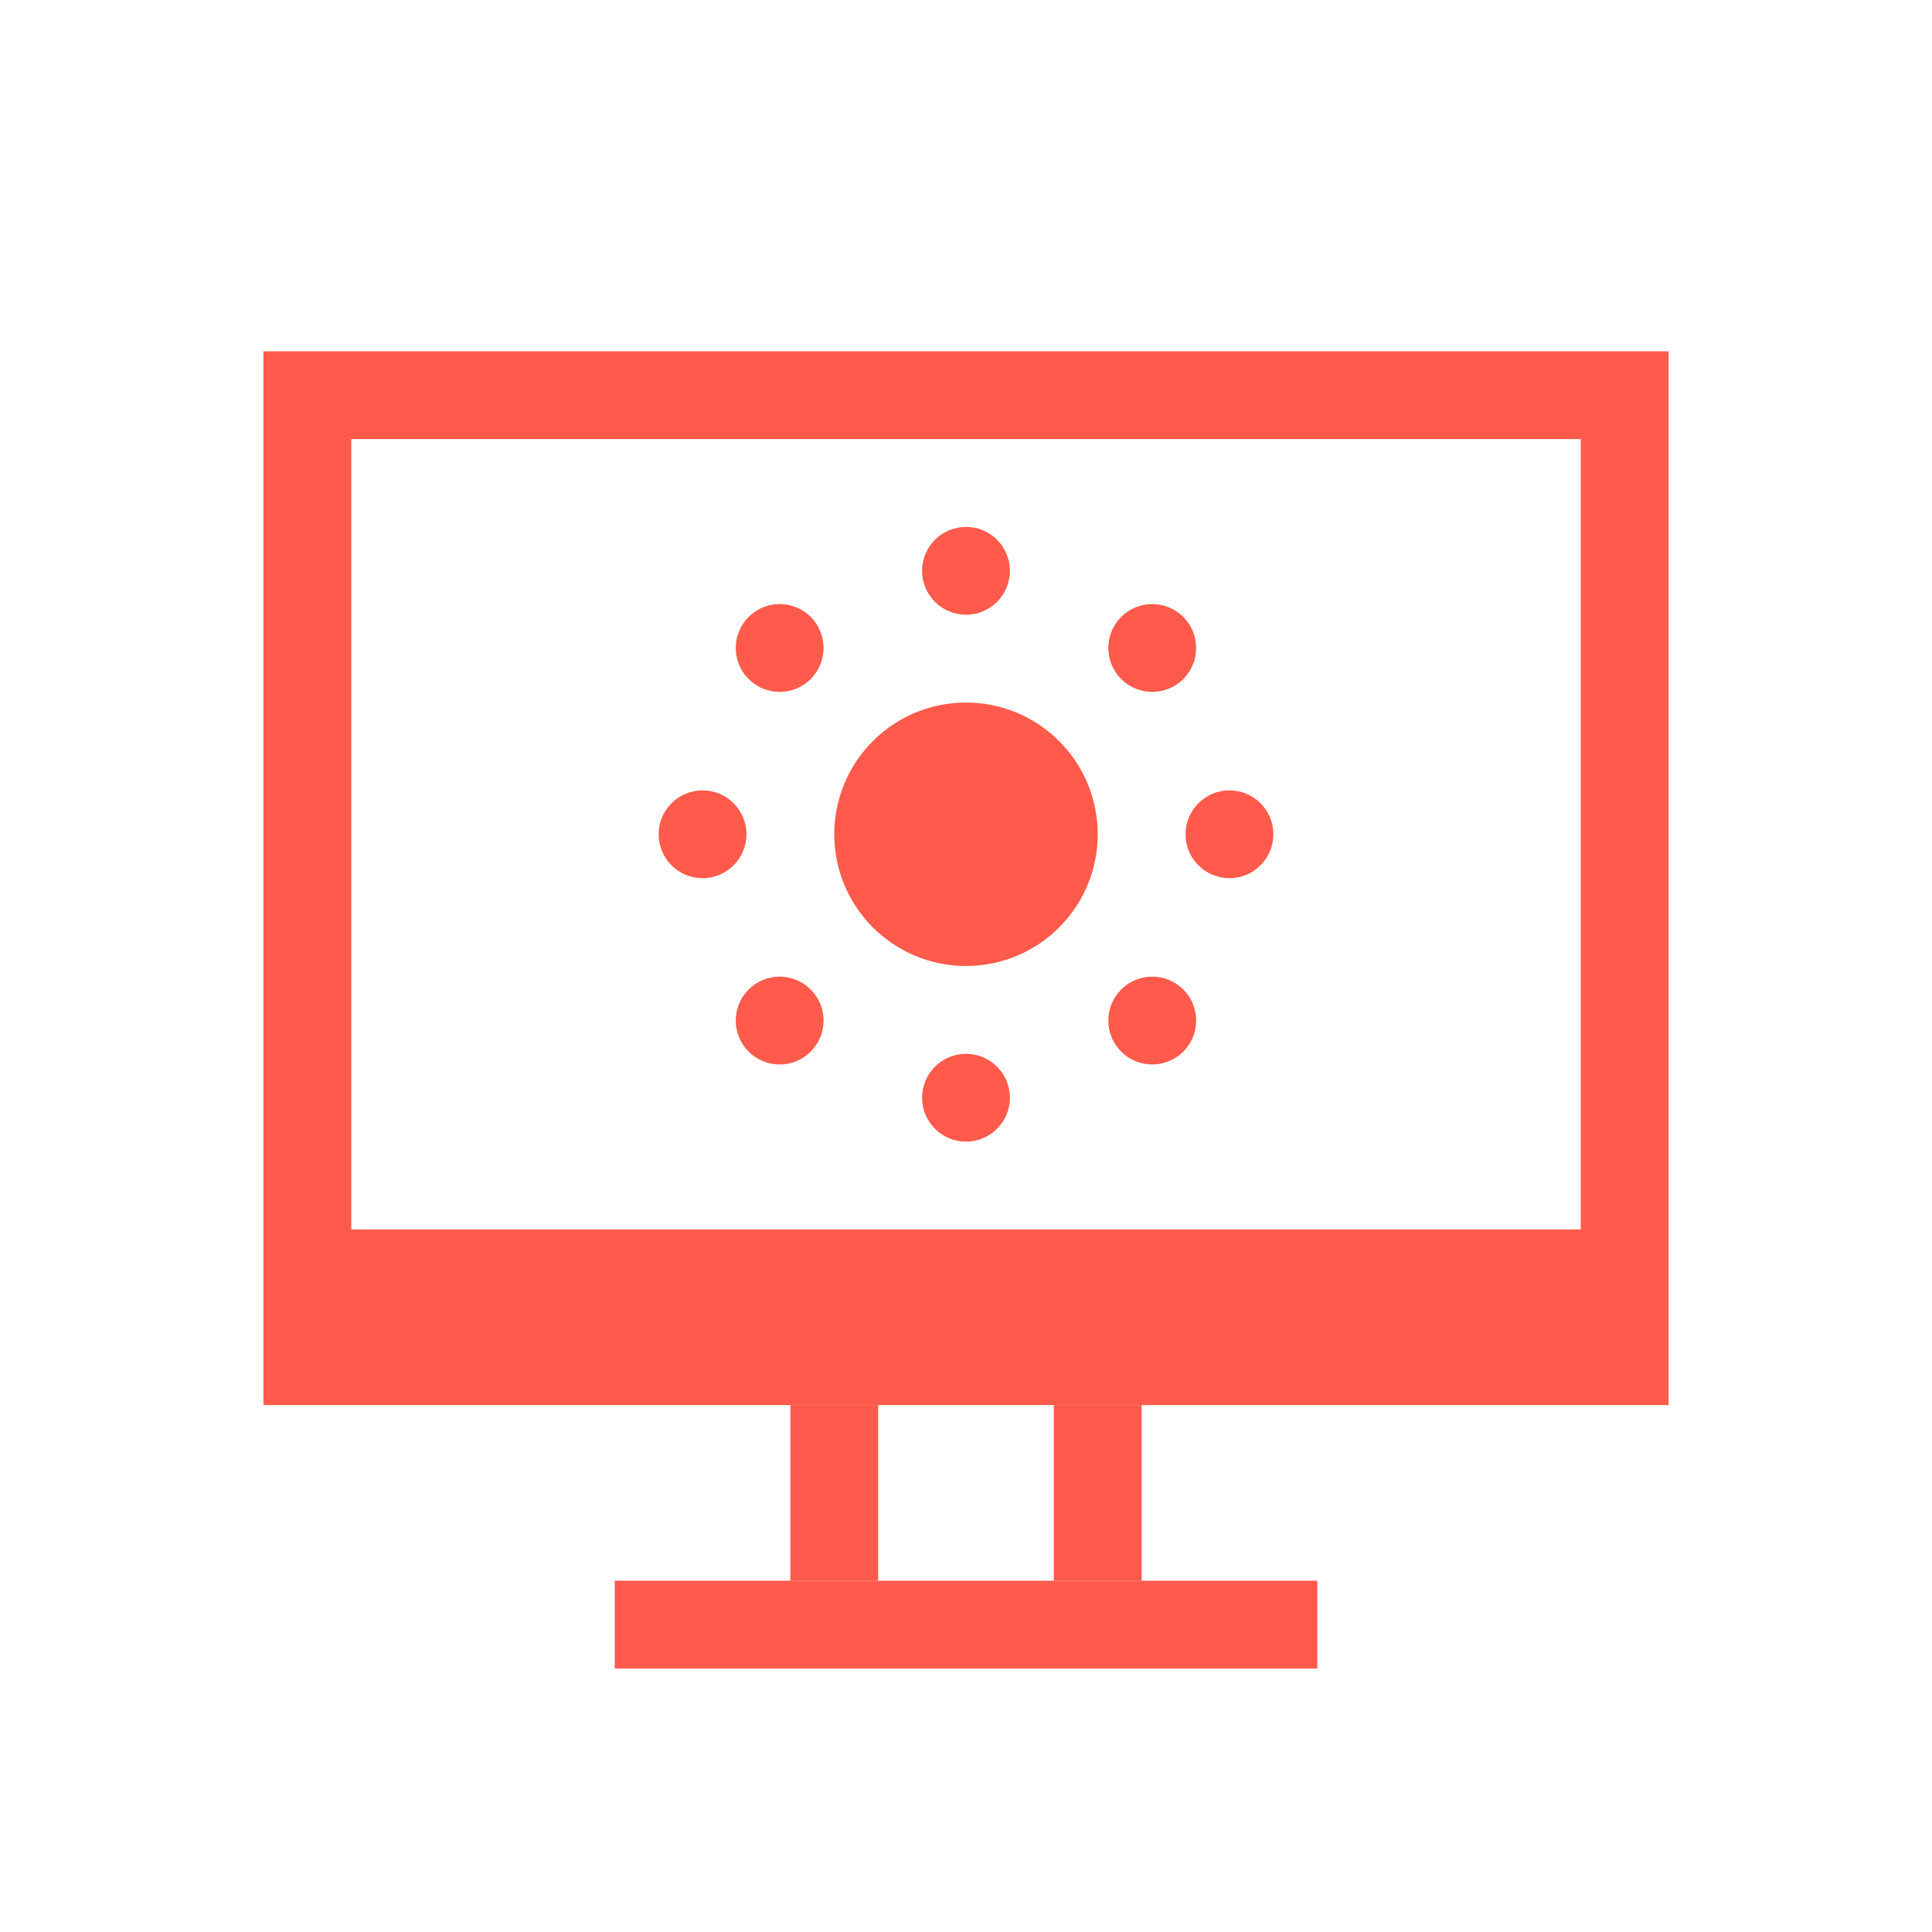
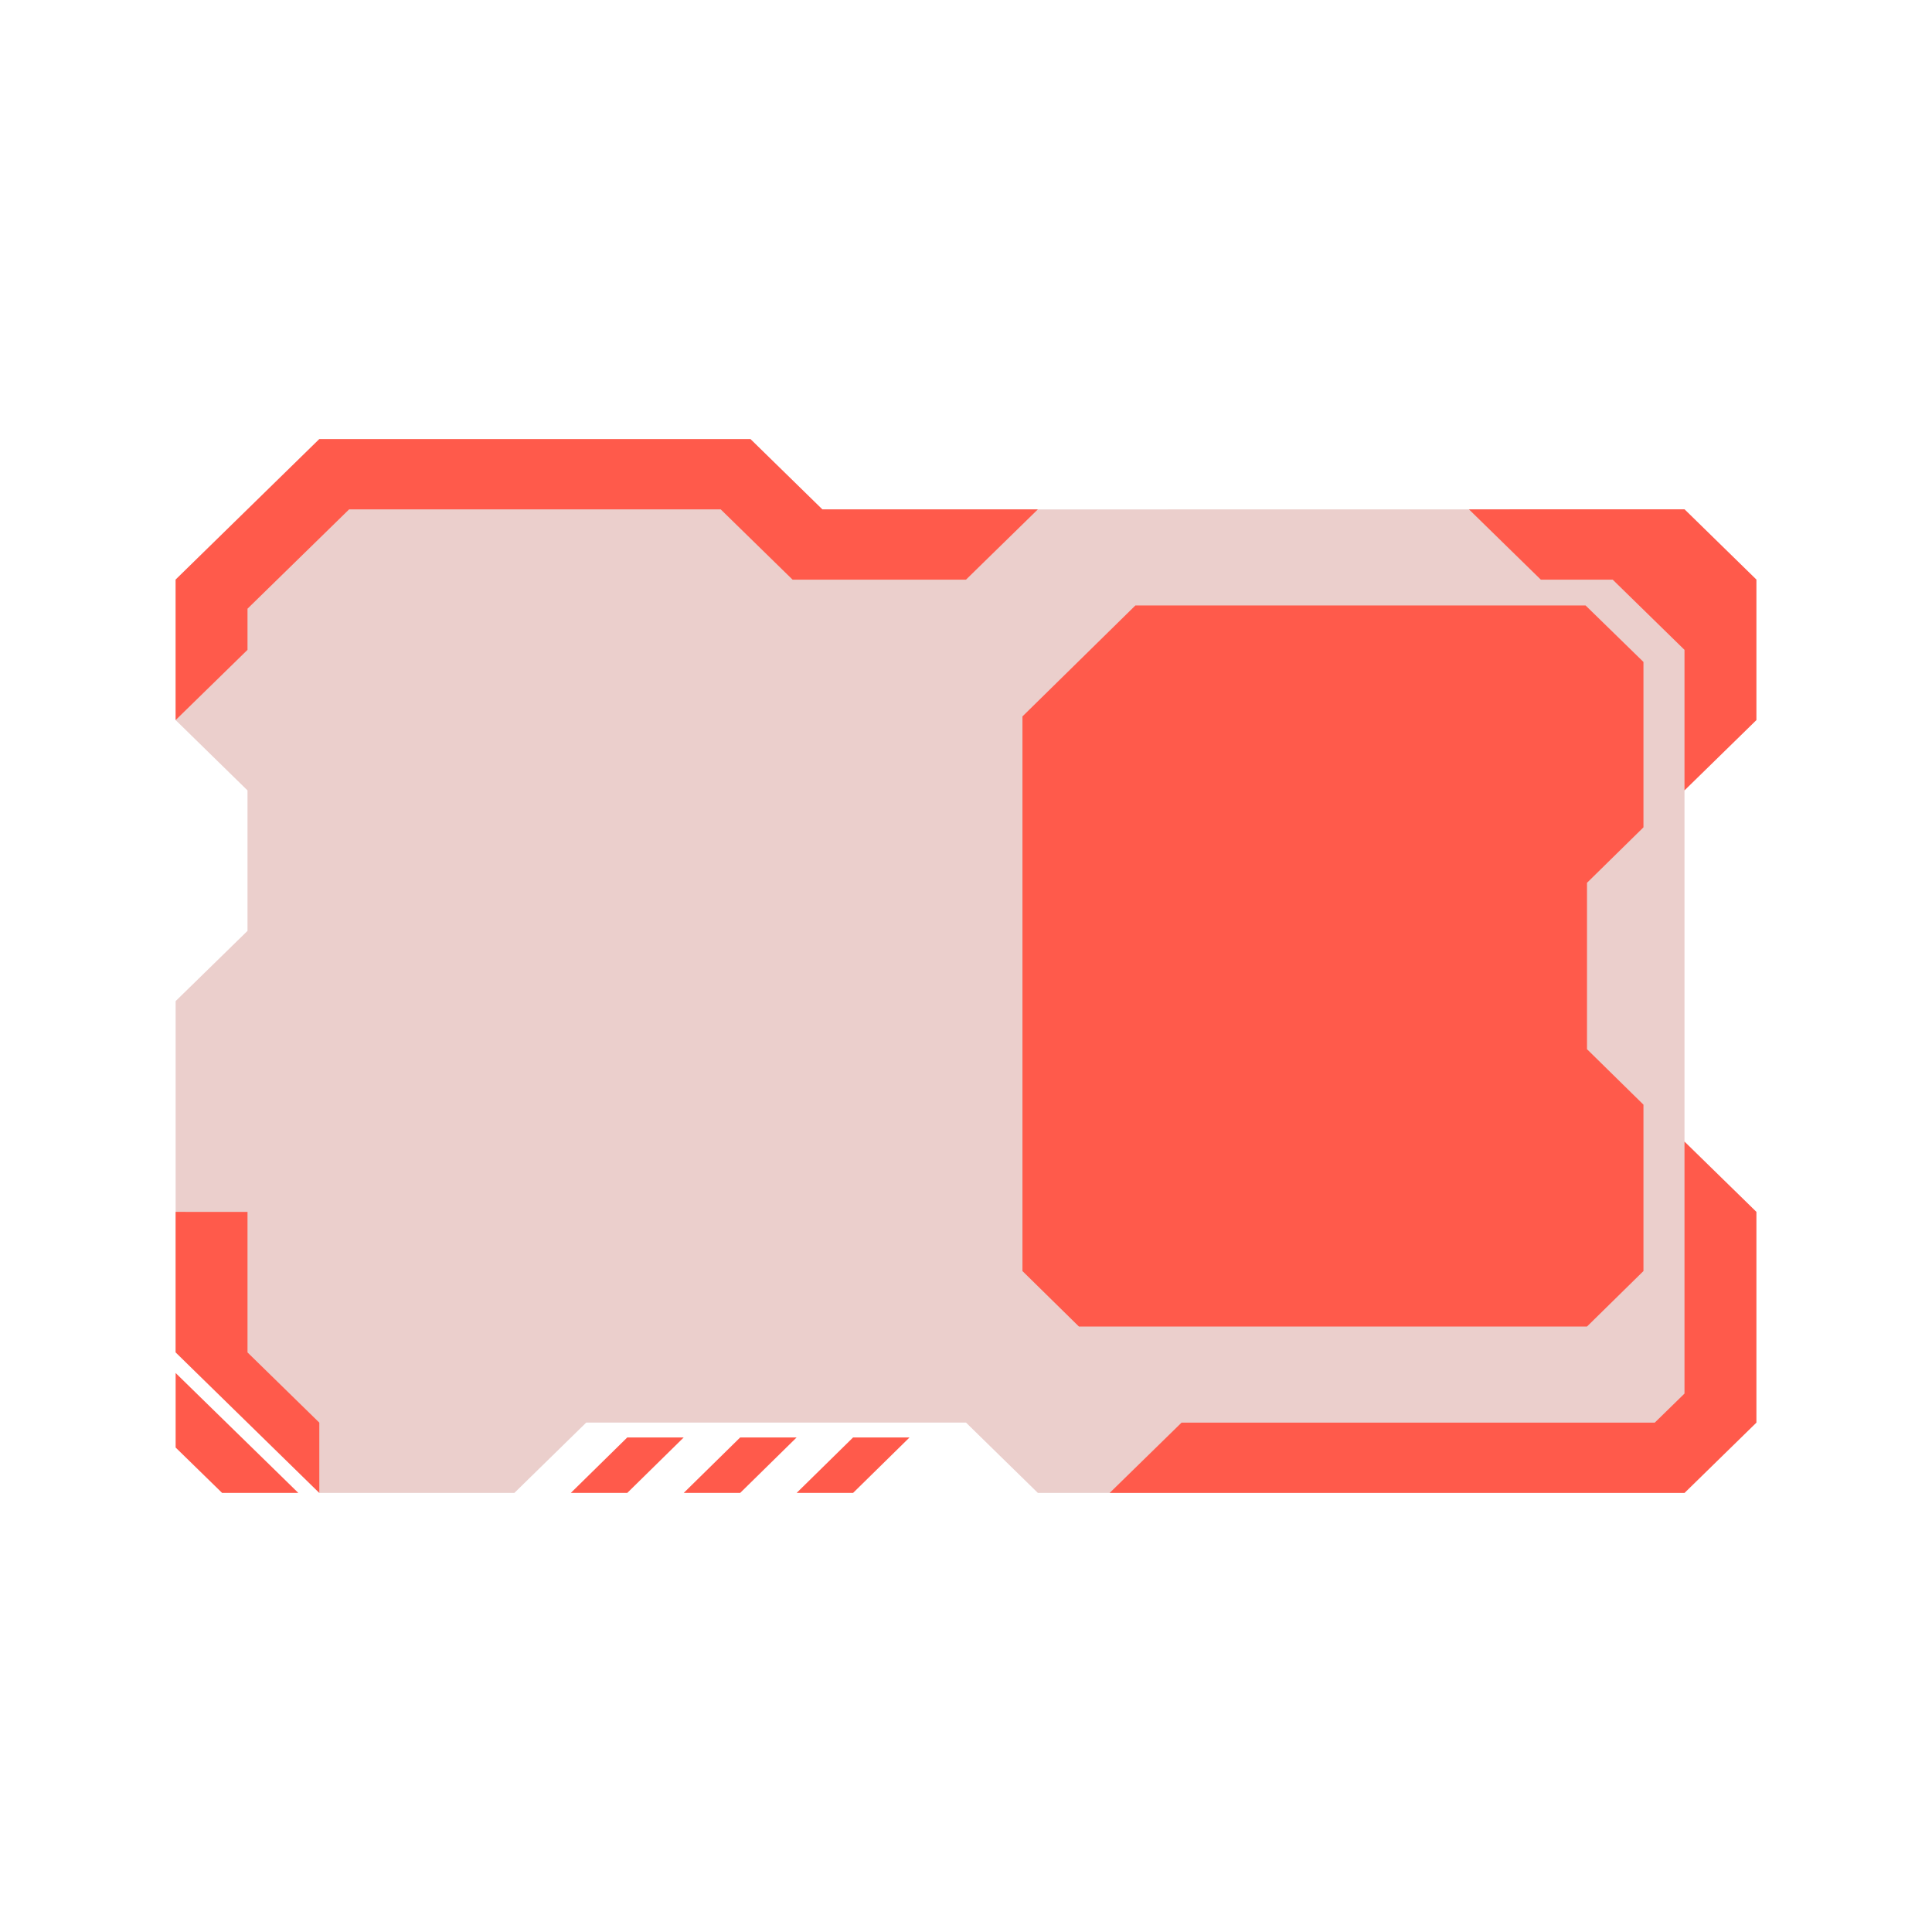
<svg xmlns="http://www.w3.org/2000/svg" id="svg" version="1.1" viewBox="0 0 22 22">
  <defs id="defs9">
    <style id="current-color-scheme" type="text/css">.ColorScheme-Text {
        color:#7B7C7E;
      }
      .ColorScheme-Background{
        color:#EFF0F1;
      }
      .ColorScheme-Highlight{
        color:#3DAEE6;
      }
      .ColorScheme-ViewText {
        color:#7B7C7E;
      }
      .ColorScheme-ViewBackground{
        color:#FCFCFC;
      }
      .ColorScheme-ViewHover {
        color:#3DAEE6;
      }
      .ColorScheme-ViewFocus{
        color:#1E92FF;
      }
      .ColorScheme-ButtonText {
        color:#7B7C7E;
      }
      .ColorScheme-ButtonBackground{
        color:#EFF0F1;
      }
      .ColorScheme-ButtonHover {
        color:#3DAEE6;
      }
      .ColorScheme-ButtonFocus{
        color:#1E92FF;
      }</style>
    <style type="text/css" id="style3">.ColorScheme-Text { color:#dedede; } .ColorScheme-Highlight { color:#5294e2; } .ColorScheme-ButtonBackground { color:#dedede; }</style>
    <style type="text/css" id="style5" />
    <style type="text/css" id="style7">.ColorScheme-Text {
            color:#232629;
        }
        .ColorScheme-Background {
            color:#eff0f1;
        }
        .ColorScheme-ViewBackground {
            color:#fcfcfc;
        }
        .ColorScheme-ButtonFocus {
            color:#3daee9;
        }
        .ColorScheme-PositiveText {
            color:#27ae60;
        }
        .ColorScheme-NeutralText {
            color:#f67400;
        }
        .ColorScheme-NegativeText {
            color:#da4453;
        }</style>
  </defs>
-   <g id="video-display-brightness" transform="translate(-40)">
-     <rect x="38" y="-34" width="32" height="32" fill-opacity="0" id="rect13" />
-     <g transform="translate(-10,-23)" fill="#fbfbfb" id="g25" style="fill:#ff5a4b;fill-opacity:1">
-       <path d="m53-5v17h22v-17zm1 1h20v14h-20z" id="path15" style="fill:#ff5a4b;fill-opacity:1" />
-       <g transform="matrix(1 0 0 1.5 3 -6.9067)" id="g21" style="fill:#ff5a4b;fill-opacity:1">
-         <rect x="59" y="12.604" width="1" height="2" id="rect17" style="fill:#ff5a4b;fill-opacity:1" />
-         <rect x="62" y="12.604" width="1" height="2" id="rect19" style="fill:#ff5a4b;fill-opacity:1" />
-       </g>
-       <rect x="58" y="15" width="12" height="1" id="rect23" style="fill:#ff5a4b;fill-opacity:1" />
-     </g>
-     <g transform="translate(.5)" fill="#fbfbfb" id="g49" style="fill:#ff5a4b;fill-opacity:1">
-       <g transform="translate(-.5)" id="g31" style="fill:#ff5a4b;fill-opacity:1">
-         <path d="m55.23-22.733a3 3 0 0 1 0.27 1.233 3 3 0 0 1-3 3 3 3 0 0 1-1.23-0.267 3 3 0 0 0 2.731 1.767 3 3 0 0 0 3-3 3 3 0 0 0-1.77-2.733z" id="path27" style="fill:#ff5a4b;fill-opacity:1" />
-         <path d="m54-23a3 3 0 0 0-3 3 3 3 0 0 0 3 3 3 3 0 0 0 3-3 3 3 0 0 0-3-3zm0 0.75a2.25 2.25 0 0 1 2.25 2.25 2.25 2.25 0 0 1-2.25 2.25 2.25 2.25 0 0 1-2.25-2.25 2.25 2.25 0 0 1 2.25-2.25z" id="path29" style="fill:#ff5a4b;fill-opacity:1" />
-       </g>
-       <rect x="53" y="-26" width="1" height="2" ry=".5" id="rect33" style="fill:#ff5a4b;fill-opacity:1" />
-       <rect x="53" y="-16" width="1" height="2" ry=".5" id="rect35" style="fill:#ff5a4b;fill-opacity:1" />
-       <rect transform="rotate(45)" x="23.188" y="-57.972" width="1" height="2" ry=".5" id="rect37" style="fill:#ff5a4b;fill-opacity:1" />
-       <rect transform="rotate(45)" x="23.188" y="-47.972" width="1" height="2" ry=".5" id="rect39" style="fill:#ff5a4b;fill-opacity:1" />
-       <rect transform="rotate(90)" x="-20.5" y="-59.5" width="1" height="2" ry=".5" id="rect41" style="fill:#ff5a4b;fill-opacity:1" />
-       <rect transform="rotate(90)" x="-20.5" y="-49.5" width="1" height="2" ry=".5" id="rect43" style="fill:#ff5a4b;fill-opacity:1" />
-       <rect transform="rotate(135)" x="-52.472" y="-29.688" width="1" height="2" ry=".5" id="rect45" style="fill:#ff5a4b;fill-opacity:1" />
-       <rect transform="rotate(135)" x="-52.472" y="-19.688" width="1" height="2" ry=".5" id="rect47" style="fill:#ff5a4b;fill-opacity:1" />
+   <g id="video-display-brightness">
+     <rect x="0" y="-32" width="32" height="32" fill-opacity="0" id="rect13" />
+     <g id="g1120">
+       <path id="path886" style="opacity:0.2;fill:#990d00;fill-opacity:1;stroke:none;stroke-width:1.27px;stroke-linecap:butt;stroke-linejoin:miter;stroke-opacity:1" d="M 16,-23.732 V -7.268 L 17.273,-6 H 28.727 L 30,-7.268 v -3.799 l -1.273,-1.268 v -6.332 L 30,-19.934 v -2.533 l -1.273,-1.266 z" />
+       <path id="path1005" style="opacity:0.2;fill:#990d00;fill-opacity:1;stroke:none;stroke-width:1.27px;stroke-linecap:butt;stroke-linejoin:miter;stroke-opacity:1" d="m 2,-22.467 v 2.533 l 1.273,1.268 v 2.533 L 2,-14.867 v 6.334 L 4.545,-6 H 8 L 9.273,-7.268 H 16 V -23.732 H 13.455 L 12.182,-25 H 5.818 4.545 Z" />
+       <path style="color:#000000;font-style:normal;font-variant:normal;font-weight:normal;font-stretch:normal;font-size:medium;line-height:normal;font-family:sans-serif;font-variant-ligatures:normal;font-variant-position:normal;font-variant-caps:normal;font-variant-numeric:normal;font-variant-alternates:normal;font-variant-east-asian:normal;font-feature-settings:normal;font-variation-settings:normal;text-indent:0;text-align:start;text-decoration:none;text-decoration-line:none;text-decoration-style:solid;text-decoration-color:#000000;letter-spacing:normal;word-spacing:normal;text-transform:none;writing-mode:lr-tb;direction:ltr;text-orientation:mixed;dominant-baseline:auto;baseline-shift:baseline;text-anchor:start;white-space:normal;shape-padding:0;shape-margin:0;inline-size:0;clip-rule:nonzero;display:inline;overflow:visible;visibility:visible;isolation:auto;mix-blend-mode:normal;color-interpolation:sRGB;color-interpolation-filters:linearRGB;solid-color:#000000;solid-opacity:1;vector-effect:none;fill:#ff5a4b;fill-opacity:1;fill-rule:nonzero;stroke:none;stroke-width:1.27;stroke-linecap:butt;stroke-linejoin:miter;stroke-miterlimit:4;stroke-dasharray:none;stroke-dashoffset:0;stroke-opacity:1;color-rendering:auto;image-rendering:auto;shape-rendering:auto;text-rendering:auto;enable-background:accumulate;stop-color:#000000" d="M 4.545,-25 2,-22.467 v 2.533 L 3.273,-21.2 v -0.742 l 1.8,-1.791 H 11.655 l 1.273,1.267 H 16 l 1.273,-1.267 h -3.818 l -1.273,-1.267 z" id="path896" />
+       <path style="color:#000000;font-style:normal;font-variant:normal;font-weight:normal;font-stretch:normal;font-size:medium;line-height:normal;font-family:sans-serif;font-variant-ligatures:normal;font-variant-position:normal;font-variant-caps:normal;font-variant-numeric:normal;font-variant-alternates:normal;font-variant-east-asian:normal;font-feature-settings:normal;font-variation-settings:normal;text-indent:0;text-align:start;text-decoration:none;text-decoration-line:none;text-decoration-style:solid;text-decoration-color:#000000;letter-spacing:normal;word-spacing:normal;text-transform:none;writing-mode:lr-tb;direction:ltr;text-orientation:mixed;dominant-baseline:auto;baseline-shift:baseline;text-anchor:start;white-space:normal;shape-padding:0;shape-margin:0;inline-size:0;clip-rule:nonzero;display:inline;overflow:visible;visibility:visible;isolation:auto;mix-blend-mode:normal;color-interpolation:sRGB;color-interpolation-filters:linearRGB;solid-color:#000000;solid-opacity:1;vector-effect:none;fill:#ff5a4b;fill-opacity:1;fill-rule:nonzero;stroke:none;stroke-width:1.27;stroke-linecap:square;stroke-linejoin:round;stroke-miterlimit:4;stroke-dasharray:none;stroke-dashoffset:0;stroke-opacity:1;color-rendering:auto;image-rendering:auto;shape-rendering:auto;text-rendering:auto;enable-background:accumulate;stop-color:#000000" d="m 2,-8.162 v 0.896 0.448 L 2.823,-6 H 3.273 4.173 L 3.723,-6.448 2.45,-7.714 Z" id="path898" />
+       <path style="color:#000000;font-style:normal;font-variant:normal;font-weight:normal;font-stretch:normal;font-size:medium;line-height:normal;font-family:sans-serif;font-variant-ligatures:normal;font-variant-position:normal;font-variant-caps:normal;font-variant-numeric:normal;font-variant-alternates:normal;font-variant-east-asian:normal;font-feature-settings:normal;font-variation-settings:normal;text-indent:0;text-align:start;text-decoration:none;text-decoration-line:none;text-decoration-style:solid;text-decoration-color:#000000;letter-spacing:normal;word-spacing:normal;text-transform:none;writing-mode:lr-tb;direction:ltr;text-orientation:mixed;dominant-baseline:auto;baseline-shift:baseline;text-anchor:start;white-space:normal;shape-padding:0;shape-margin:0;inline-size:0;clip-rule:nonzero;display:inline;overflow:visible;visibility:visible;isolation:auto;mix-blend-mode:normal;color-interpolation:sRGB;color-interpolation-filters:linearRGB;solid-color:#000000;solid-opacity:1;vector-effect:none;fill:#ff5a4b;fill-opacity:1;fill-rule:nonzero;stroke:none;stroke-width:1.27;stroke-linecap:butt;stroke-linejoin:miter;stroke-miterlimit:4;stroke-dasharray:none;stroke-dashoffset:0;stroke-opacity:1;color-rendering:auto;image-rendering:auto;shape-rendering:auto;text-rendering:auto;enable-background:accumulate;stop-color:#000000" d="m 2,-11.067 v 2.533 L 4.545,-6 V -7.267 L 3.273,-8.533 v -2.533 z" id="path904" />
+       <path style="color:#000000;font-style:normal;font-variant:normal;font-weight:normal;font-stretch:normal;font-size:medium;line-height:normal;font-family:sans-serif;font-variant-ligatures:normal;font-variant-position:normal;font-variant-caps:normal;font-variant-numeric:normal;font-variant-alternates:normal;font-variant-east-asian:normal;font-feature-settings:normal;font-variation-settings:normal;text-indent:0;text-align:start;text-decoration:none;text-decoration-line:none;text-decoration-style:solid;text-decoration-color:#000000;letter-spacing:normal;word-spacing:normal;text-transform:none;writing-mode:lr-tb;direction:ltr;text-orientation:mixed;dominant-baseline:auto;baseline-shift:baseline;text-anchor:start;white-space:normal;shape-padding:0;shape-margin:0;inline-size:0;clip-rule:nonzero;display:inline;overflow:visible;visibility:visible;isolation:auto;mix-blend-mode:normal;color-interpolation:sRGB;color-interpolation-filters:linearRGB;solid-color:#000000;solid-opacity:1;vector-effect:none;fill:#ff5a4b;fill-opacity:1;fill-rule:nonzero;stroke:none;stroke-width:1.27;stroke-linecap:butt;stroke-linejoin:miter;stroke-miterlimit:4;stroke-dasharray:none;stroke-dashoffset:0;stroke-opacity:1;color-rendering:auto;image-rendering:auto;shape-rendering:auto;text-rendering:auto;enable-background:accumulate;stop-color:#000000" d="m 24.909,-23.733 1.273,1.267 h 1.273 L 28.727,-21.2 v 2.533 l 1.273,-1.267 v -2.533 l -1.273,-1.267 z" id="path914" />
+       <path style="color:#000000;font-style:normal;font-variant:normal;font-weight:normal;font-stretch:normal;font-size:medium;line-height:normal;font-family:sans-serif;font-variant-ligatures:normal;font-variant-position:normal;font-variant-caps:normal;font-variant-numeric:normal;font-variant-alternates:normal;font-variant-east-asian:normal;font-feature-settings:normal;font-variation-settings:normal;text-indent:0;text-align:start;text-decoration:none;text-decoration-line:none;text-decoration-style:solid;text-decoration-color:#000000;letter-spacing:normal;word-spacing:normal;text-transform:none;writing-mode:lr-tb;direction:ltr;text-orientation:mixed;dominant-baseline:auto;baseline-shift:baseline;text-anchor:start;white-space:normal;shape-padding:0;shape-margin:0;inline-size:0;clip-rule:nonzero;display:inline;overflow:visible;visibility:visible;isolation:auto;mix-blend-mode:normal;color-interpolation:sRGB;color-interpolation-filters:linearRGB;solid-color:#000000;solid-opacity:1;vector-effect:none;fill:#ff5a4b;fill-opacity:1;fill-rule:nonzero;stroke:none;stroke-width:1.27;stroke-linecap:butt;stroke-linejoin:miter;stroke-miterlimit:4;stroke-dasharray:none;stroke-dashoffset:0;stroke-opacity:1;color-rendering:auto;image-rendering:auto;shape-rendering:auto;text-rendering:auto;enable-background:accumulate;stop-color:#000000" d="m 28.727,-12.333 v 4.542 l -0.527,0.524 H 19.818 L 18.545,-6 h 10.182 l 1.273,-1.267 v -3.8 z" id="path920" />
+       <path id="path1061" style="fill:#ff5a4b;fill-opacity:1;stroke:none;stroke-width:1.022px;stroke-linecap:butt;stroke-linejoin:miter;stroke-opacity:1" d="M 19 -22 L 17 -20 L 17 -10 L 18 -9 L 27 -9 L 28 -10 L 28 -13 L 27 -14 L 27 -17 L 28 -18 L 28 -20.982 L 26.975 -22 L 19 -22 z " />
+       <path style="fill:#ff5a4b;fill-opacity:1;stroke:none;stroke-width:1px;stroke-linecap:butt;stroke-linejoin:miter;stroke-opacity:1" d="m 9,-6 1,-1 h 1 l -1,1 z" id="path1085" />
+       <path style="fill:#ff5a4b;fill-opacity:1;stroke:none;stroke-width:1px;stroke-linecap:butt;stroke-linejoin:miter;stroke-opacity:1" d="m 11,-6 1,-1 h 1 l -1,1 z" id="path1087" />
+       <path style="fill:#ff5a4b;fill-opacity:1;stroke:none;stroke-width:1px;stroke-linecap:butt;stroke-linejoin:miter;stroke-opacity:1" d="m 13,-6 1,-1 h 1 l -1,1 z" id="path1089" />
    </g>
  </g>
-   <g id="22-22-video-display-brightness" transform="translate(-40)">
-     <rect x="40" width="22" height="22" fill-opacity="0" id="rect52" />
-     <path d="m43 4v12h16v-12zm1 1h14v9h-14z" fill="#fbfbfb" id="path54" style="fill:#ff5a4b;fill-opacity:1" />
-     <g transform="translate(60)" fill="#fbfbfb" id="g60" style="fill:#ff5a4b;fill-opacity:1">
-       <rect x="-11" y="16" width="1" height="2" id="rect56" style="fill:#ff5a4b;fill-opacity:1" />
-       <rect x="-8" y="16" width="1" height="2" id="rect58" style="fill:#ff5a4b;fill-opacity:1" />
-     </g>
-     <rect x="47" y="18" width="8" height="1" fill="#fbfbfb" id="rect62" style="fill:#ff5a4b;fill-opacity:1" />
-     <g transform="translate(.5)" fill="#fbfbfb" id="g82" style="fill:#ff5a4b;fill-opacity:1">
-       <circle cx="50.5" cy="9.5" r="1.5" id="circle64" style="fill:#ff5a4b;fill-opacity:1" />
-       <rect x="50" y="6" width="1" height="1" ry=".5" id="rect66" style="fill:#ff5a4b;fill-opacity:1" />
-       <rect x="50" y="12" width="1" height="1" ry=".5" id="rect68" style="fill:#ff5a4b;fill-opacity:1" />
-       <rect transform="rotate(45)" x="41.926" y="-32.491" width="1" height="1" ry=".5" id="rect70" style="fill:#ff5a4b;fill-opacity:1" />
-       <rect transform="rotate(45)" x="41.926" y="-26.491" width="1" height="1" ry=".5" id="rect72" style="fill:#ff5a4b;fill-opacity:1" />
-       <rect transform="rotate(90)" x="9" y="-54" width="1" height="1" ry=".5" id="rect74" style="fill:#ff5a4b;fill-opacity:1" />
-       <rect transform="rotate(90)" x="9" y="-48" width="1" height="1" ry=".5" id="rect76" style="fill:#ff5a4b;fill-opacity:1" />
-       <rect transform="rotate(-45)" x="28.491" y="38.926" width="1" height="1" ry=".5" id="rect78" style="fill:#ff5a4b;fill-opacity:1" />
-       <rect transform="rotate(-45)" x="28.491" y="44.926" width="1" height="1" ry=".5" id="rect80" style="fill:#ff5a4b;fill-opacity:1" />
+   <g id="22-22-video-display-brightness">
+     <rect x="0" width="22" height="22" fill-opacity="0" id="rect52" y="0" />
+     <g id="g1166" transform="matrix(0.6428571,0,0,0.6315789,0.7142858,20.78947)">
+       <path id="path1144" style="opacity:0.2;fill:#990d00;fill-opacity:1;stroke:none;stroke-width:1.27px;stroke-linecap:butt;stroke-linejoin:miter;stroke-opacity:1" d="M 16,-23.732 V -7.268 L 17.273,-6 H 28.727 L 30,-7.268 v -3.799 l -1.273,-1.268 v -6.332 L 30,-19.934 v -2.533 l -1.273,-1.266 z" />
+       <path id="path1146" style="opacity:0.2;fill:#990d00;fill-opacity:1;stroke:none;stroke-width:1.27px;stroke-linecap:butt;stroke-linejoin:miter;stroke-opacity:1" d="m 2,-22.467 v 2.533 l 1.273,1.268 v 2.533 L 2,-14.867 v 6.334 L 4.545,-6 H 8 L 9.273,-7.268 H 16 V -23.732 H 13.455 L 12.182,-25 H 5.818 4.545 Z" />
+       <path style="color:#000000;font-style:normal;font-variant:normal;font-weight:normal;font-stretch:normal;font-size:medium;line-height:normal;font-family:sans-serif;font-variant-ligatures:normal;font-variant-position:normal;font-variant-caps:normal;font-variant-numeric:normal;font-variant-alternates:normal;font-variant-east-asian:normal;font-feature-settings:normal;font-variation-settings:normal;text-indent:0;text-align:start;text-decoration:none;text-decoration-line:none;text-decoration-style:solid;text-decoration-color:#000000;letter-spacing:normal;word-spacing:normal;text-transform:none;writing-mode:lr-tb;direction:ltr;text-orientation:mixed;dominant-baseline:auto;baseline-shift:baseline;text-anchor:start;white-space:normal;shape-padding:0;shape-margin:0;inline-size:0;clip-rule:nonzero;display:inline;overflow:visible;visibility:visible;isolation:auto;mix-blend-mode:normal;color-interpolation:sRGB;color-interpolation-filters:linearRGB;solid-color:#000000;solid-opacity:1;vector-effect:none;fill:#ff5a4b;fill-opacity:1;fill-rule:nonzero;stroke:none;stroke-width:1.27;stroke-linecap:butt;stroke-linejoin:miter;stroke-miterlimit:4;stroke-dasharray:none;stroke-dashoffset:0;stroke-opacity:1;color-rendering:auto;image-rendering:auto;shape-rendering:auto;text-rendering:auto;enable-background:accumulate;stop-color:#000000" d="M 4.545,-25 2,-22.467 v 2.533 L 3.273,-21.2 v -0.742 l 1.8,-1.791 H 11.655 l 1.273,1.267 H 16 l 1.273,-1.267 h -3.818 l -1.273,-1.267 z" id="path1148" />
+       <path style="color:#000000;font-style:normal;font-variant:normal;font-weight:normal;font-stretch:normal;font-size:medium;line-height:normal;font-family:sans-serif;font-variant-ligatures:normal;font-variant-position:normal;font-variant-caps:normal;font-variant-numeric:normal;font-variant-alternates:normal;font-variant-east-asian:normal;font-feature-settings:normal;font-variation-settings:normal;text-indent:0;text-align:start;text-decoration:none;text-decoration-line:none;text-decoration-style:solid;text-decoration-color:#000000;letter-spacing:normal;word-spacing:normal;text-transform:none;writing-mode:lr-tb;direction:ltr;text-orientation:mixed;dominant-baseline:auto;baseline-shift:baseline;text-anchor:start;white-space:normal;shape-padding:0;shape-margin:0;inline-size:0;clip-rule:nonzero;display:inline;overflow:visible;visibility:visible;isolation:auto;mix-blend-mode:normal;color-interpolation:sRGB;color-interpolation-filters:linearRGB;solid-color:#000000;solid-opacity:1;vector-effect:none;fill:#ff5a4b;fill-opacity:1;fill-rule:nonzero;stroke:none;stroke-width:1.27;stroke-linecap:square;stroke-linejoin:round;stroke-miterlimit:4;stroke-dasharray:none;stroke-dashoffset:0;stroke-opacity:1;color-rendering:auto;image-rendering:auto;shape-rendering:auto;text-rendering:auto;enable-background:accumulate;stop-color:#000000" d="m 2,-8.162 v 0.896 0.448 L 2.823,-6 H 3.273 4.173 L 3.723,-6.448 2.45,-7.714 Z" id="path1150" />
+       <path style="color:#000000;font-style:normal;font-variant:normal;font-weight:normal;font-stretch:normal;font-size:medium;line-height:normal;font-family:sans-serif;font-variant-ligatures:normal;font-variant-position:normal;font-variant-caps:normal;font-variant-numeric:normal;font-variant-alternates:normal;font-variant-east-asian:normal;font-feature-settings:normal;font-variation-settings:normal;text-indent:0;text-align:start;text-decoration:none;text-decoration-line:none;text-decoration-style:solid;text-decoration-color:#000000;letter-spacing:normal;word-spacing:normal;text-transform:none;writing-mode:lr-tb;direction:ltr;text-orientation:mixed;dominant-baseline:auto;baseline-shift:baseline;text-anchor:start;white-space:normal;shape-padding:0;shape-margin:0;inline-size:0;clip-rule:nonzero;display:inline;overflow:visible;visibility:visible;isolation:auto;mix-blend-mode:normal;color-interpolation:sRGB;color-interpolation-filters:linearRGB;solid-color:#000000;solid-opacity:1;vector-effect:none;fill:#ff5a4b;fill-opacity:1;fill-rule:nonzero;stroke:none;stroke-width:1.27;stroke-linecap:butt;stroke-linejoin:miter;stroke-miterlimit:4;stroke-dasharray:none;stroke-dashoffset:0;stroke-opacity:1;color-rendering:auto;image-rendering:auto;shape-rendering:auto;text-rendering:auto;enable-background:accumulate;stop-color:#000000" d="m 2,-11.067 v 2.533 L 4.545,-6 V -7.267 L 3.273,-8.533 v -2.533 z" id="path1152" />
+       <path style="color:#000000;font-style:normal;font-variant:normal;font-weight:normal;font-stretch:normal;font-size:medium;line-height:normal;font-family:sans-serif;font-variant-ligatures:normal;font-variant-position:normal;font-variant-caps:normal;font-variant-numeric:normal;font-variant-alternates:normal;font-variant-east-asian:normal;font-feature-settings:normal;font-variation-settings:normal;text-indent:0;text-align:start;text-decoration:none;text-decoration-line:none;text-decoration-style:solid;text-decoration-color:#000000;letter-spacing:normal;word-spacing:normal;text-transform:none;writing-mode:lr-tb;direction:ltr;text-orientation:mixed;dominant-baseline:auto;baseline-shift:baseline;text-anchor:start;white-space:normal;shape-padding:0;shape-margin:0;inline-size:0;clip-rule:nonzero;display:inline;overflow:visible;visibility:visible;isolation:auto;mix-blend-mode:normal;color-interpolation:sRGB;color-interpolation-filters:linearRGB;solid-color:#000000;solid-opacity:1;vector-effect:none;fill:#ff5a4b;fill-opacity:1;fill-rule:nonzero;stroke:none;stroke-width:1.27;stroke-linecap:butt;stroke-linejoin:miter;stroke-miterlimit:4;stroke-dasharray:none;stroke-dashoffset:0;stroke-opacity:1;color-rendering:auto;image-rendering:auto;shape-rendering:auto;text-rendering:auto;enable-background:accumulate;stop-color:#000000" d="m 24.909,-23.733 1.273,1.267 h 1.273 L 28.727,-21.2 v 2.533 l 1.273,-1.267 v -2.533 l -1.273,-1.267 z" id="path1154" />
+       <path style="color:#000000;font-style:normal;font-variant:normal;font-weight:normal;font-stretch:normal;font-size:medium;line-height:normal;font-family:sans-serif;font-variant-ligatures:normal;font-variant-position:normal;font-variant-caps:normal;font-variant-numeric:normal;font-variant-alternates:normal;font-variant-east-asian:normal;font-feature-settings:normal;font-variation-settings:normal;text-indent:0;text-align:start;text-decoration:none;text-decoration-line:none;text-decoration-style:solid;text-decoration-color:#000000;letter-spacing:normal;word-spacing:normal;text-transform:none;writing-mode:lr-tb;direction:ltr;text-orientation:mixed;dominant-baseline:auto;baseline-shift:baseline;text-anchor:start;white-space:normal;shape-padding:0;shape-margin:0;inline-size:0;clip-rule:nonzero;display:inline;overflow:visible;visibility:visible;isolation:auto;mix-blend-mode:normal;color-interpolation:sRGB;color-interpolation-filters:linearRGB;solid-color:#000000;solid-opacity:1;vector-effect:none;fill:#ff5a4b;fill-opacity:1;fill-rule:nonzero;stroke:none;stroke-width:1.27;stroke-linecap:butt;stroke-linejoin:miter;stroke-miterlimit:4;stroke-dasharray:none;stroke-dashoffset:0;stroke-opacity:1;color-rendering:auto;image-rendering:auto;shape-rendering:auto;text-rendering:auto;enable-background:accumulate;stop-color:#000000" d="m 28.727,-12.333 v 4.542 l -0.527,0.524 H 19.818 L 18.545,-6 h 10.182 l 1.273,-1.267 v -3.8 z" id="path1156" />
+       <path id="path1158" style="fill:#ff5a4b;fill-opacity:1;stroke:none;stroke-width:1.022px;stroke-linecap:butt;stroke-linejoin:miter;stroke-opacity:1" d="m 19,-22 -2,2 v 10 l 1,1 h 9 l 1,-1 v -3 l -1,-1 v -3 l 1,-1 v -2.982 L 26.975,-22 Z" />
+       <path style="fill:#ff5a4b;fill-opacity:1;stroke:none;stroke-width:1px;stroke-linecap:butt;stroke-linejoin:miter;stroke-opacity:1" d="m 9,-6 1,-1 h 1 l -1,1 z" id="path1160" />
+       <path style="fill:#ff5a4b;fill-opacity:1;stroke:none;stroke-width:1px;stroke-linecap:butt;stroke-linejoin:miter;stroke-opacity:1" d="m 11,-6 1,-1 h 1 l -1,1 z" id="path1162" />
+       <path style="fill:#ff5a4b;fill-opacity:1;stroke:none;stroke-width:1px;stroke-linecap:butt;stroke-linejoin:miter;stroke-opacity:1" d="m 13,-6 1,-1 h 1 l -1,1 z" id="path1164" />
    </g>
  </g>
</svg>
